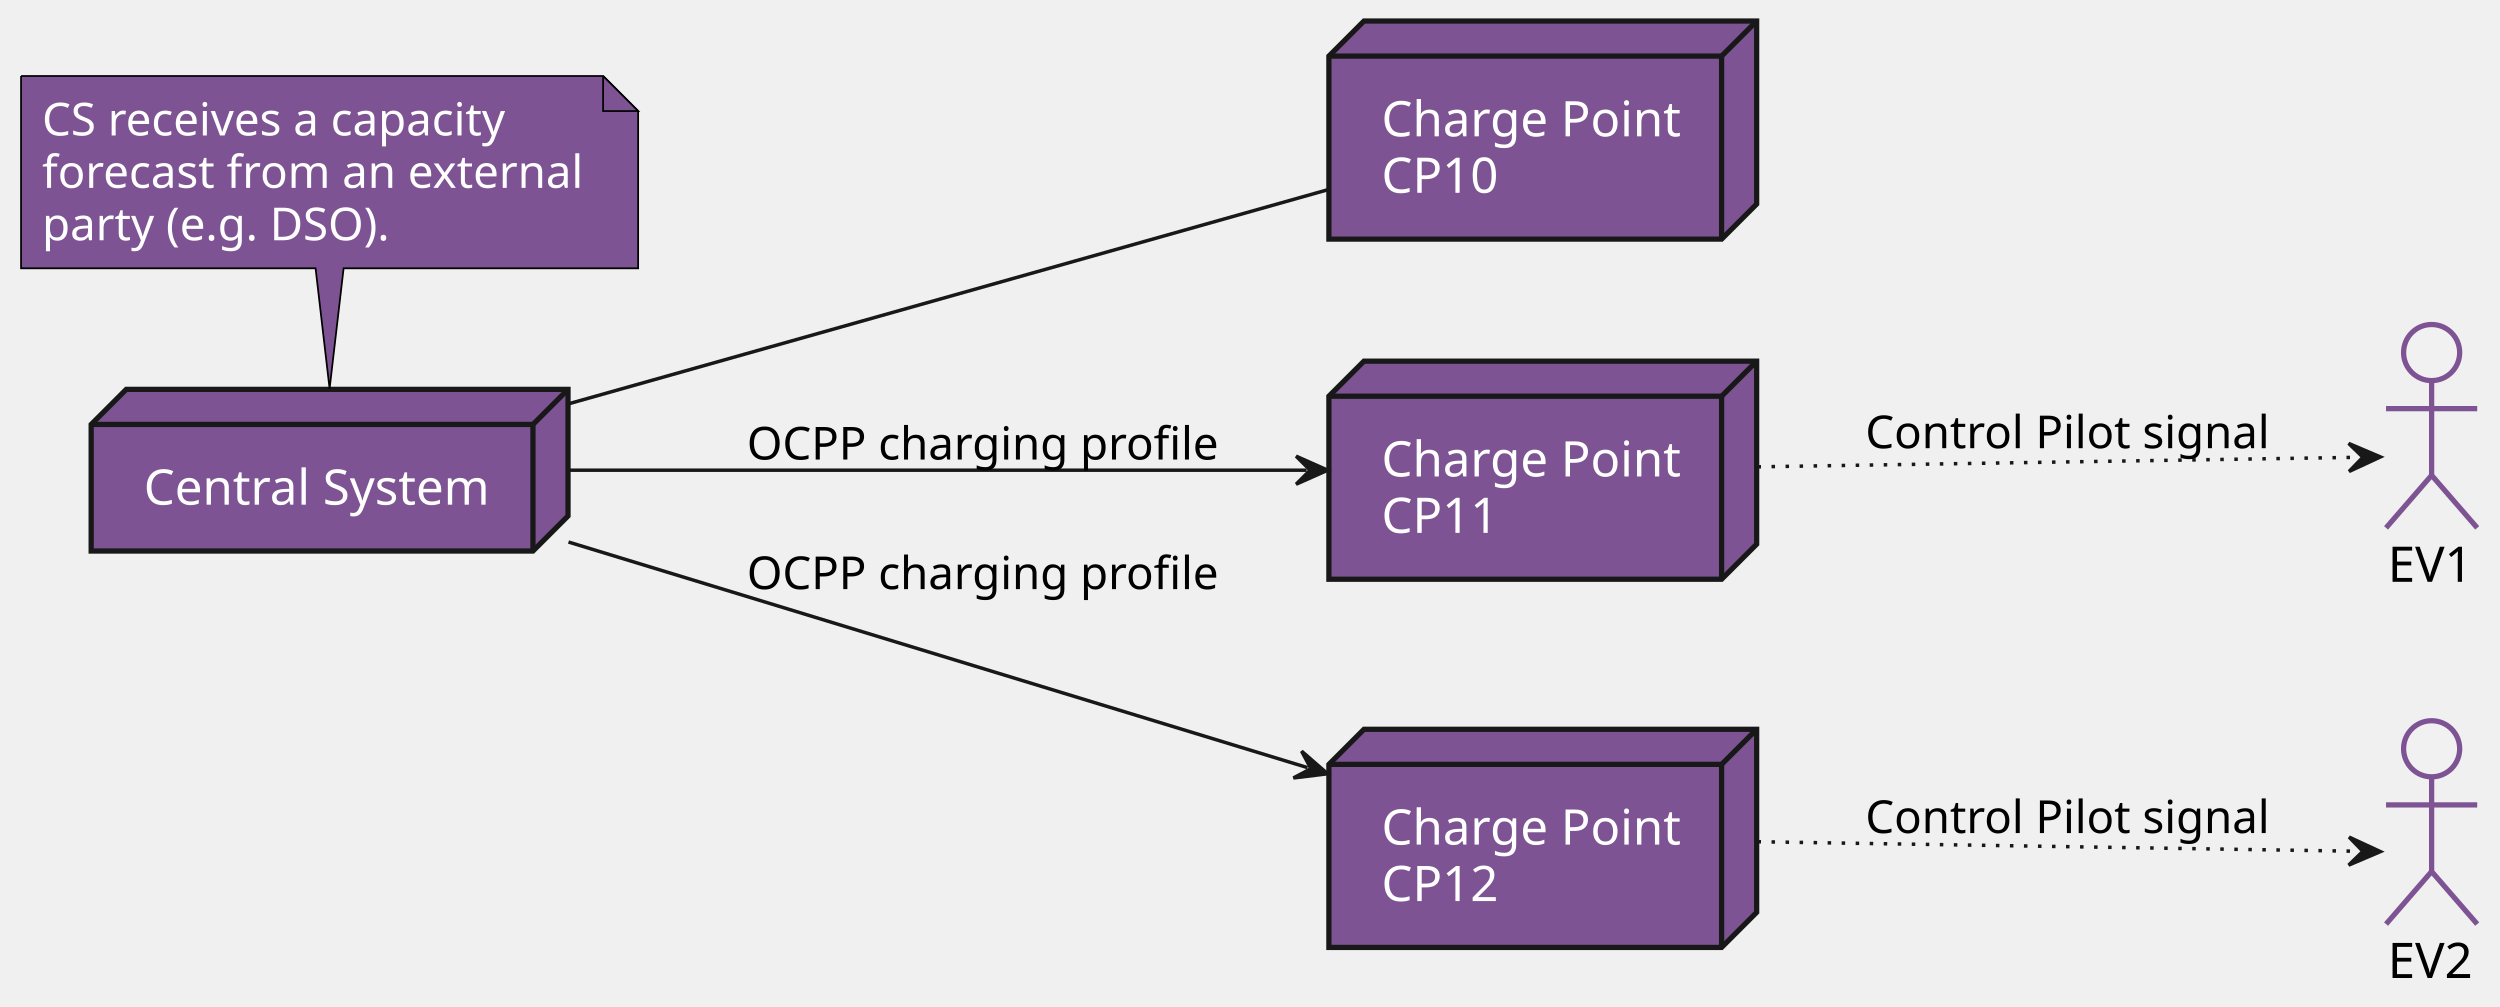
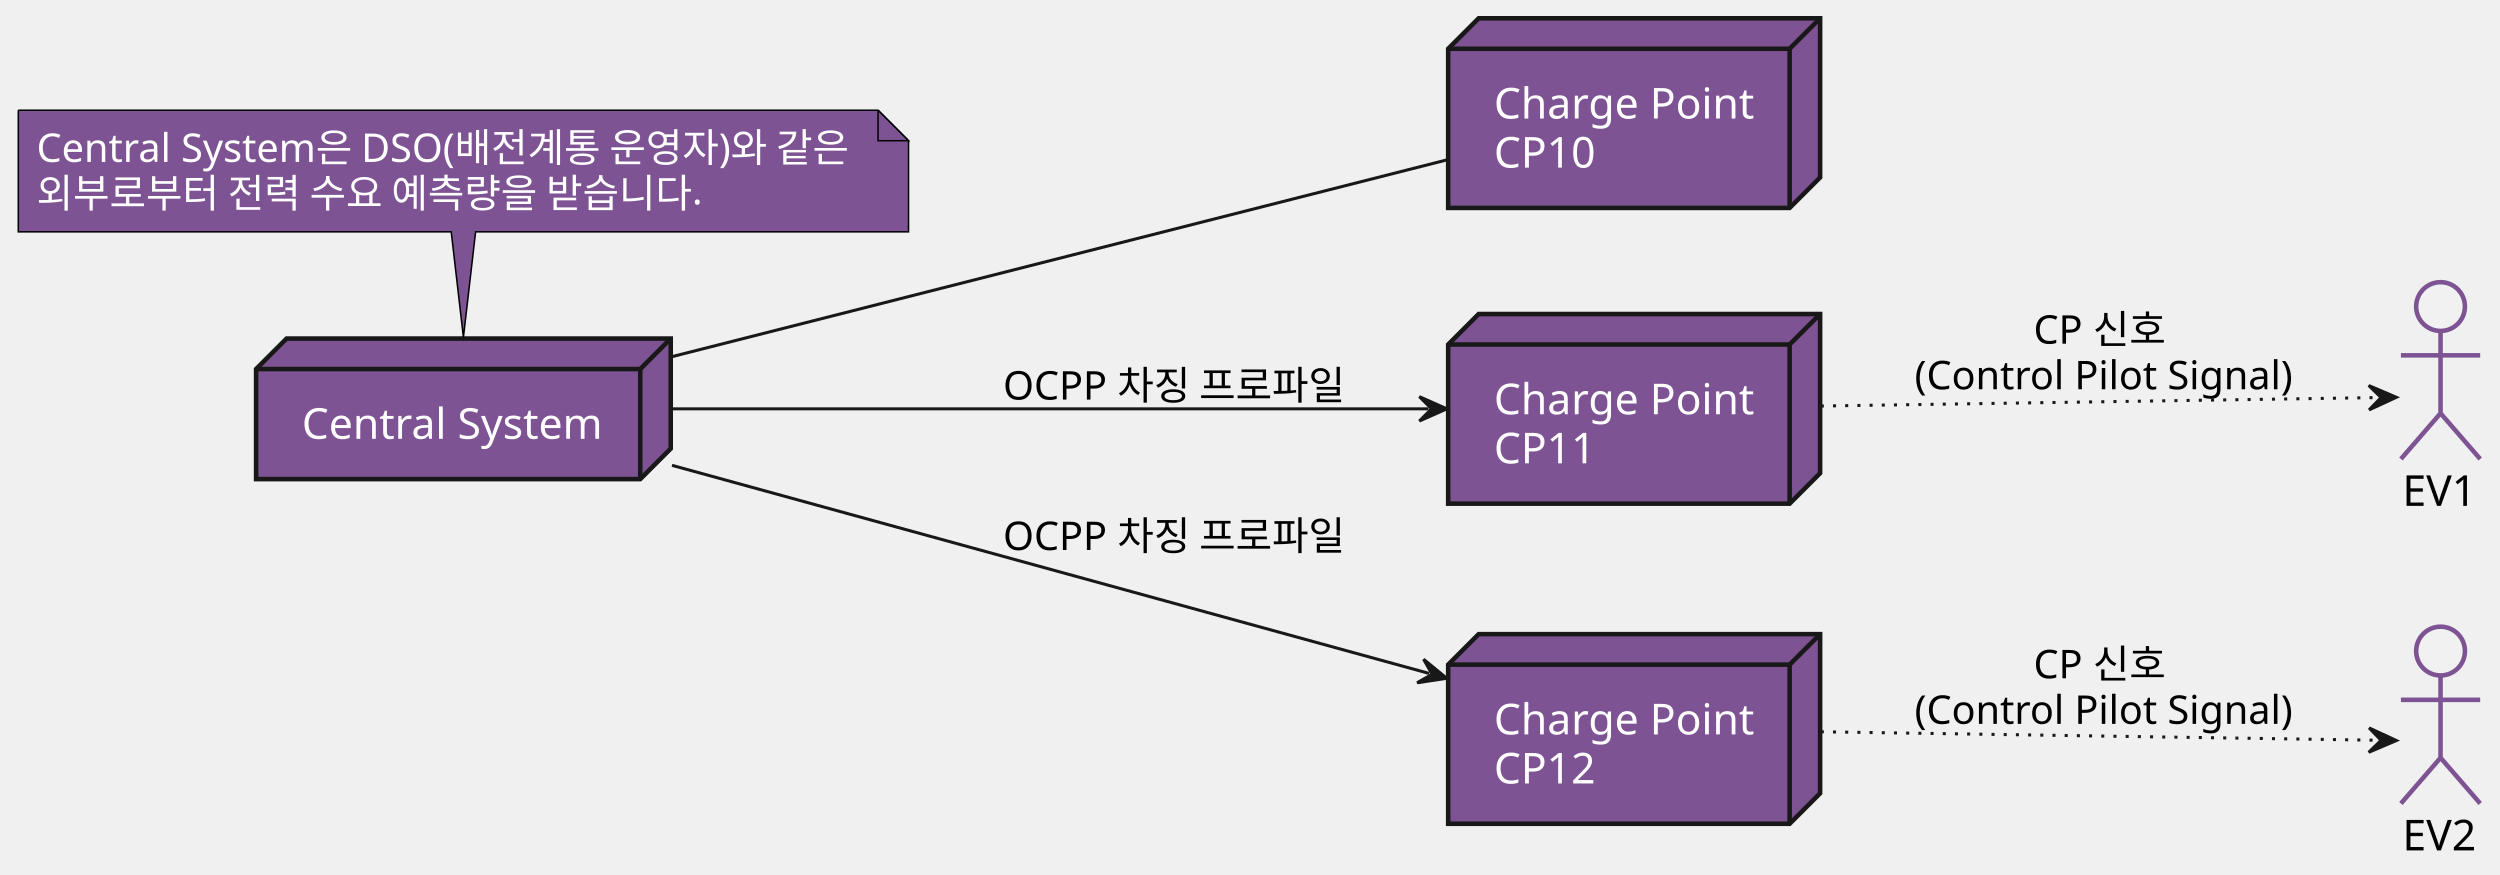
- <svg xmlns="http://www.w3.org/2000/svg" contentStyleType="text/css" height="287px" preserveAspectRatio="none" style="width:713px;height:287px;background:#FFFFFF;" version="1.1" viewBox="0 0 713 287" width="713px" zoomAndPan="magnify">
+ <svg xmlns="http://www.w3.org/2000/svg" contentStyleType="text/css" height="287px" preserveAspectRatio="none" style="width:820px;height:287px;background:#FFFFFF;" version="1.1" viewBox="0 0 820 287" width="820px" zoomAndPan="magnify">
  <defs />
  <g>
    <g id="elem_CentralSystem">
-       <polygon fill="#7D5393" points="26,121.05,36,111.05,162,111.05,162,147.15,152,157.15,26,157.15,26,121.05" style="stroke:#181818;stroke-width:1.5;" />
-       <line style="stroke:#181818;stroke-width:1.5;" x1="152" x2="162" y1="121.05" y2="111.05" />
-       <line style="stroke:#181818;stroke-width:1.5;" x1="26" x2="152" y1="121.05" y2="121.05" />
-       <line style="stroke:#181818;stroke-width:1.5;" x1="152" x2="152" y1="121.05" y2="157.15" />
-       <text fill="#FFFFFF" font-family="NanumGothic" font-size="14" lengthAdjust="spacing" textLength="96" x="41" y="143.93">Central System</text>
+       <polygon fill="#7D5393" points="84,121.05,94,111.05,220,111.05,220,147.15,210,157.15,84,157.15,84,121.05" style="stroke:#181818;stroke-width:1.5;" />
+       <line style="stroke:#181818;stroke-width:1.5;" x1="210" x2="220" y1="121.05" y2="111.05" />
+       <line style="stroke:#181818;stroke-width:1.5;" x1="84" x2="210" y1="121.05" y2="121.05" />
+       <line style="stroke:#181818;stroke-width:1.5;" x1="210" x2="210" y1="121.05" y2="157.15" />
+       <text fill="#FFFFFF" font-family="NanumGothic" font-size="14" lengthAdjust="spacing" textLength="96" x="99" y="143.93">Central System</text>
    </g>
    <g id="elem_CP10">
-       <polygon fill="#7D5393" points="379,16,389,6,501,6,501,58.2,491,68.2,379,68.2,379,16" style="stroke:#181818;stroke-width:1.5;" />
-       <line style="stroke:#181818;stroke-width:1.5;" x1="491" x2="501" y1="16" y2="6" />
-       <line style="stroke:#181818;stroke-width:1.5;" x1="379" x2="491" y1="16" y2="16" />
-       <line style="stroke:#181818;stroke-width:1.5;" x1="491" x2="491" y1="16" y2="68.2" />
-       <text fill="#FFFFFF" font-family="NanumGothic" font-size="14" lengthAdjust="spacing" textLength="82" x="394" y="38.88">Charge Point</text>
-       <text fill="#FFFFFF" font-family="NanumGothic" font-size="14" lengthAdjust="spacing" textLength="33" x="394" y="54.98">CP10</text>
+       <polygon fill="#7D5393" points="475,16,485,6,597,6,597,58.2,587,68.2,475,68.2,475,16" style="stroke:#181818;stroke-width:1.5;" />
+       <line style="stroke:#181818;stroke-width:1.5;" x1="587" x2="597" y1="16" y2="6" />
+       <line style="stroke:#181818;stroke-width:1.5;" x1="475" x2="587" y1="16" y2="16" />
+       <line style="stroke:#181818;stroke-width:1.5;" x1="587" x2="587" y1="16" y2="68.2" />
+       <text fill="#FFFFFF" font-family="NanumGothic" font-size="14" lengthAdjust="spacing" textLength="82" x="490" y="38.88">Charge Point</text>
+       <text fill="#FFFFFF" font-family="NanumGothic" font-size="14" lengthAdjust="spacing" textLength="33" x="490" y="54.98">CP10</text>
    </g>
    <g id="elem_CP11">
-       <polygon fill="#7D5393" points="379,113,389,103,501,103,501,155.2,491,165.2,379,165.2,379,113" style="stroke:#181818;stroke-width:1.5;" />
-       <line style="stroke:#181818;stroke-width:1.5;" x1="491" x2="501" y1="113" y2="103" />
-       <line style="stroke:#181818;stroke-width:1.5;" x1="379" x2="491" y1="113" y2="113" />
-       <line style="stroke:#181818;stroke-width:1.5;" x1="491" x2="491" y1="113" y2="165.2" />
-       <text fill="#FFFFFF" font-family="NanumGothic" font-size="14" lengthAdjust="spacing" textLength="82" x="394" y="135.88">Charge Point</text>
-       <text fill="#FFFFFF" font-family="NanumGothic" font-size="14" lengthAdjust="spacing" textLength="33" x="394" y="151.98">CP11</text>
+       <polygon fill="#7D5393" points="475,113,485,103,597,103,597,155.2,587,165.2,475,165.2,475,113" style="stroke:#181818;stroke-width:1.5;" />
+       <line style="stroke:#181818;stroke-width:1.5;" x1="587" x2="597" y1="113" y2="103" />
+       <line style="stroke:#181818;stroke-width:1.5;" x1="475" x2="587" y1="113" y2="113" />
+       <line style="stroke:#181818;stroke-width:1.5;" x1="587" x2="587" y1="113" y2="165.2" />
+       <text fill="#FFFFFF" font-family="NanumGothic" font-size="14" lengthAdjust="spacing" textLength="82" x="490" y="135.88">Charge Point</text>
+       <text fill="#FFFFFF" font-family="NanumGothic" font-size="14" lengthAdjust="spacing" textLength="33" x="490" y="151.98">CP11</text>
    </g>
    <g id="elem_CP12">
-       <polygon fill="#7D5393" points="379,218,389,208,501,208,501,260.2,491,270.2,379,270.2,379,218" style="stroke:#181818;stroke-width:1.5;" />
-       <line style="stroke:#181818;stroke-width:1.5;" x1="491" x2="501" y1="218" y2="208" />
-       <line style="stroke:#181818;stroke-width:1.5;" x1="379" x2="491" y1="218" y2="218" />
-       <line style="stroke:#181818;stroke-width:1.5;" x1="491" x2="491" y1="218" y2="270.2" />
-       <text fill="#FFFFFF" font-family="NanumGothic" font-size="14" lengthAdjust="spacing" textLength="82" x="394" y="240.88">Charge Point</text>
-       <text fill="#FFFFFF" font-family="NanumGothic" font-size="14" lengthAdjust="spacing" textLength="33" x="394" y="256.98">CP12</text>
+       <polygon fill="#7D5393" points="475,218,485,208,597,208,597,260.2,587,270.2,475,270.2,475,218" style="stroke:#181818;stroke-width:1.5;" />
+       <line style="stroke:#181818;stroke-width:1.5;" x1="587" x2="597" y1="218" y2="208" />
+       <line style="stroke:#181818;stroke-width:1.5;" x1="475" x2="587" y1="218" y2="218" />
+       <line style="stroke:#181818;stroke-width:1.5;" x1="587" x2="587" y1="218" y2="270.2" />
+       <text fill="#FFFFFF" font-family="NanumGothic" font-size="14" lengthAdjust="spacing" textLength="82" x="490" y="240.88">Charge Point</text>
+       <text fill="#FFFFFF" font-family="NanumGothic" font-size="14" lengthAdjust="spacing" textLength="33" x="490" y="256.98">CP12</text>
    </g>
    <g id="elem_EV1">
-       <ellipse cx="693.5" cy="100.55" fill="#F1F1F1" rx="8" ry="8" style="stroke:#7D5393;stroke-width:1.5;" />
-       <path d="M693.5,108.55 L693.5,135.55 M680.5,116.55 L706.5,116.55 M693.5,135.55 L680.5,150.55 M693.5,135.55 L706.5,150.55 " fill="none" style="stroke:#7D5393;stroke-width:1.5;" />
-       <text fill="#000000" font-family="NanumGothic" font-size="14" lengthAdjust="spacing" textLength="25" x="681" y="165.93">EV1</text>
+       <ellipse cx="800.5" cy="100.55" fill="#F1F1F1" rx="8" ry="8" style="stroke:#7D5393;stroke-width:1.5;" />
+       <path d="M800.5,108.55 L800.5,135.55 M787.5,116.55 L813.5,116.55 M800.5,135.55 L787.5,150.55 M800.5,135.55 L813.5,150.55 " fill="none" style="stroke:#7D5393;stroke-width:1.5;" />
+       <text fill="#000000" font-family="NanumGothic" font-size="14" lengthAdjust="spacing" textLength="25" x="788" y="165.93">EV1</text>
    </g>
    <g id="elem_EV2">
-       <ellipse cx="693.5" cy="213.55" fill="#F1F1F1" rx="8" ry="8" style="stroke:#7D5393;stroke-width:1.5;" />
-       <path d="M693.5,221.55 L693.5,248.55 M680.5,229.55 L706.5,229.55 M693.5,248.55 L680.5,263.55 M693.5,248.55 L706.5,263.55 " fill="none" style="stroke:#7D5393;stroke-width:1.5;" />
-       <text fill="#000000" font-family="NanumGothic" font-size="14" lengthAdjust="spacing" textLength="25" x="681" y="278.93">EV2</text>
+       <ellipse cx="800.5" cy="213.55" fill="#F1F1F1" rx="8" ry="8" style="stroke:#7D5393;stroke-width:1.5;" />
+       <path d="M800.5,221.55 L800.5,248.55 M787.5,229.55 L813.5,229.55 M800.5,248.55 L787.5,263.55 M800.5,248.55 L813.5,263.55 " fill="none" style="stroke:#7D5393;stroke-width:1.5;" />
+       <text fill="#000000" font-family="NanumGothic" font-size="14" lengthAdjust="spacing" textLength="25" x="788" y="278.93">EV2</text>
    </g>
    <g id="elem_GMN8">
-       <path d="M6,21.67 L6,76.52 A0,0 0 0 0 6,76.52 L90,76.52 L94,110.86 L98,76.52 L182,76.52 A0,0 0 0 0 182,76.52 L182,31.67 L172,21.67 L6,21.67 A0,0 0 0 0 6,21.67 " fill="#7D5393" style="stroke:#000000;stroke-width:0.5;" />
-       <path d="M172,21.67 L172,31.67 L182,31.67 L172,21.67 " fill="#7D5393" style="stroke:#000000;stroke-width:0.5;" />
-       <text fill="#FFFFFF" font-family="NanumGothic" font-size="13" lengthAdjust="spacing" textLength="130" x="12" y="38.63">CS receives a capacity</text>
-       <text fill="#FFFFFF" font-family="NanumGothic" font-size="13" lengthAdjust="spacing" textLength="155" x="12" y="53.58">forecast from an external</text>
-       <text fill="#FFFFFF" font-family="NanumGothic" font-size="13" lengthAdjust="spacing" textLength="102" x="12" y="68.53">party (e.g. DSO).</text>
+       <path d="M6,36.15 L6,76.05 A0,0 0 0 0 6,76.05 L148,76.05 L152,110.64 L156,76.05 L298,76.05 A0,0 0 0 0 298,76.05 L298,46.15 L288,36.15 L6,36.15 A0,0 0 0 0 6,36.15 " fill="#7D5393" style="stroke:#000000;stroke-width:0.5;" />
+       <path d="M288,36.15 L288,46.15 L298,46.15 L288,36.15 " fill="#7D5393" style="stroke:#000000;stroke-width:0.5;" />
+       <text fill="#FFFFFF" font-family="NanumGothic" font-size="13" lengthAdjust="spacing" textLength="271" x="12" y="53.11">Central System은 DSO(배전계통 운영자)와 같은</text>
+       <text fill="#FFFFFF" font-family="NanumGothic" font-size="13" lengthAdjust="spacing" textLength="224" x="12" y="68.06">외부로부터 전력 수요 예측량을 받습니다.</text>
    </g>
    <g id="link_CentralSystem_CP10">
-       <path d="M162.14,115.17 C225.01,97.44 318.08,71.2 378.65,54.12 " fill="none" id="CentralSystem-CP10" style="stroke:#181818;stroke-width:1.0;" />
+       <path d="M220.41,116.98 C292.38,98.71 405.37,70.02 474.55,52.45 " fill="none" id="CentralSystem-CP10" style="stroke:#181818;stroke-width:1.0;" />
    </g>
    <g id="link_CentralSystem_CP11">
-       <path d="M162.14,134.1 C225.01,134.1 312.08,134.1 372.65,134.1 " fill="none" id="CentralSystem-to-CP11" style="stroke:#181818;stroke-width:1.0;" />
-       <polygon fill="#181818" points="378.65,134.1,369.65,130.1,373.65,134.1,369.65,138.1,378.65,134.1" style="stroke:#181818;stroke-width:1.0;" />
-       <text fill="#000000" font-family="NanumGothic" font-size="13" lengthAdjust="spacing" textLength="135" x="213" y="131.06">OCPP charging profile</text>
+       <path d="M220.41,134.1 C292.38,134.1 399.37,134.1 468.55,134.1 " fill="none" id="CentralSystem-to-CP11" style="stroke:#181818;stroke-width:1.0;" />
+       <polygon fill="#181818" points="474.55,134.1,465.55,130.1,469.55,134.1,465.55,138.1,474.55,134.1" style="stroke:#181818;stroke-width:1.0;" />
+       <text fill="#000000" font-family="NanumGothic" font-size="13" lengthAdjust="spacing" textLength="115" x="329" y="131.06">OCPP 차징 프로파일</text>
    </g>
    <g id="link_CentralSystem_CP12">
-       <path d="M162.14,154.59 C225.01,173.78 312.341,200.438 372.911,218.928 " fill="none" id="CentralSystem-to-CP12" style="stroke:#181818;stroke-width:1.0;" />
-       <polygon fill="#181818" points="378.65,220.68,371.21,214.227,373.868,219.22,368.874,221.878,378.65,220.68" style="stroke:#181818;stroke-width:1.0;" />
-       <text fill="#000000" font-family="NanumGothic" font-size="13" lengthAdjust="spacing" textLength="135" x="213" y="168.02">OCPP charging profile</text>
+       <path d="M220.41,152.63 C292.38,172.41 399.584,201.88 468.764,220.89 " fill="none" id="CentralSystem-to-CP12" style="stroke:#181818;stroke-width:1.0;" />
+       <polygon fill="#181818" points="474.55,222.48,466.932,216.238,469.729,221.155,464.812,223.952,474.55,222.48" style="stroke:#181818;stroke-width:1.0;" />
+       <text fill="#000000" font-family="NanumGothic" font-size="13" lengthAdjust="spacing" textLength="115" x="329" y="180.41">OCPP 차징 프로파일</text>
    </g>
    <g id="link_CP11_EV1">
-       <path d="M501.24,133.14 C560.24,132.2 639.931,130.935 672.891,130.415 " fill="none" id="CP11-to-EV1" style="stroke:#181818;stroke-width:1.0;stroke-dasharray:1.0,3.0;" />
-       <polygon fill="#181818" points="678.89,130.32,669.828,126.463,673.891,130.399,669.954,134.462,678.89,130.32" style="stroke:#181818;stroke-width:1.0;" />
-       <text fill="#000000" font-family="NanumGothic" font-size="13" lengthAdjust="spacing" textLength="116" x="532" y="127.83">Control Pilot signal</text>
+       <path d="M597.22,133.18 C659.28,132.24 745.661,130.921 780.001,130.401 " fill="none" id="CP11-to-EV1" style="stroke:#181818;stroke-width:1.0;stroke-dasharray:1.0,3.0;" />
+       <polygon fill="#181818" points="786,130.31,776.941,126.447,781.001,130.386,777.062,134.446,786,130.31" style="stroke:#181818;stroke-width:1.0;" />
+       <text fill="#000000" font-family="NanumGothic" font-size="13" lengthAdjust="spacing" textLength="45" x="667" y="112.73">CP 신호</text>
+       <text fill="#000000" font-family="NanumGothic" font-size="13" lengthAdjust="spacing" textLength="127" x="628" y="127.68">(Control Pilot Signal)</text>
    </g>
    <g id="link_CP12_EV2">
-       <path d="M501.24,240.06 C560.24,241 639.931,242.265 672.891,242.785 " fill="none" id="CP12-to-EV2" style="stroke:#181818;stroke-width:1.0;stroke-dasharray:1.0,3.0;" />
-       <polygon fill="#181818" points="678.89,242.88,669.954,238.738,673.891,242.801,669.828,246.738,678.89,242.88" style="stroke:#181818;stroke-width:1.0;" />
-       <text fill="#000000" font-family="NanumGothic" font-size="13" lengthAdjust="spacing" textLength="116" x="532" y="237.58">Control Pilot signal</text>
+       <path d="M597.22,240.02 C659.28,240.96 745.661,242.279 780.001,242.799 " fill="none" id="CP12-to-EV2" style="stroke:#181818;stroke-width:1.0;stroke-dasharray:1.0,3.0;" />
+       <polygon fill="#181818" points="786,242.89,777.062,238.754,781.001,242.814,776.941,246.753,786,242.89" style="stroke:#181818;stroke-width:1.0;" />
+       <text fill="#000000" font-family="NanumGothic" font-size="13" lengthAdjust="spacing" textLength="45" x="667" y="222.47">CP 신호</text>
+       <text fill="#000000" font-family="NanumGothic" font-size="13" lengthAdjust="spacing" textLength="127" x="628" y="237.42">(Control Pilot Signal)</text>
    </g>
  </g>
</svg>
